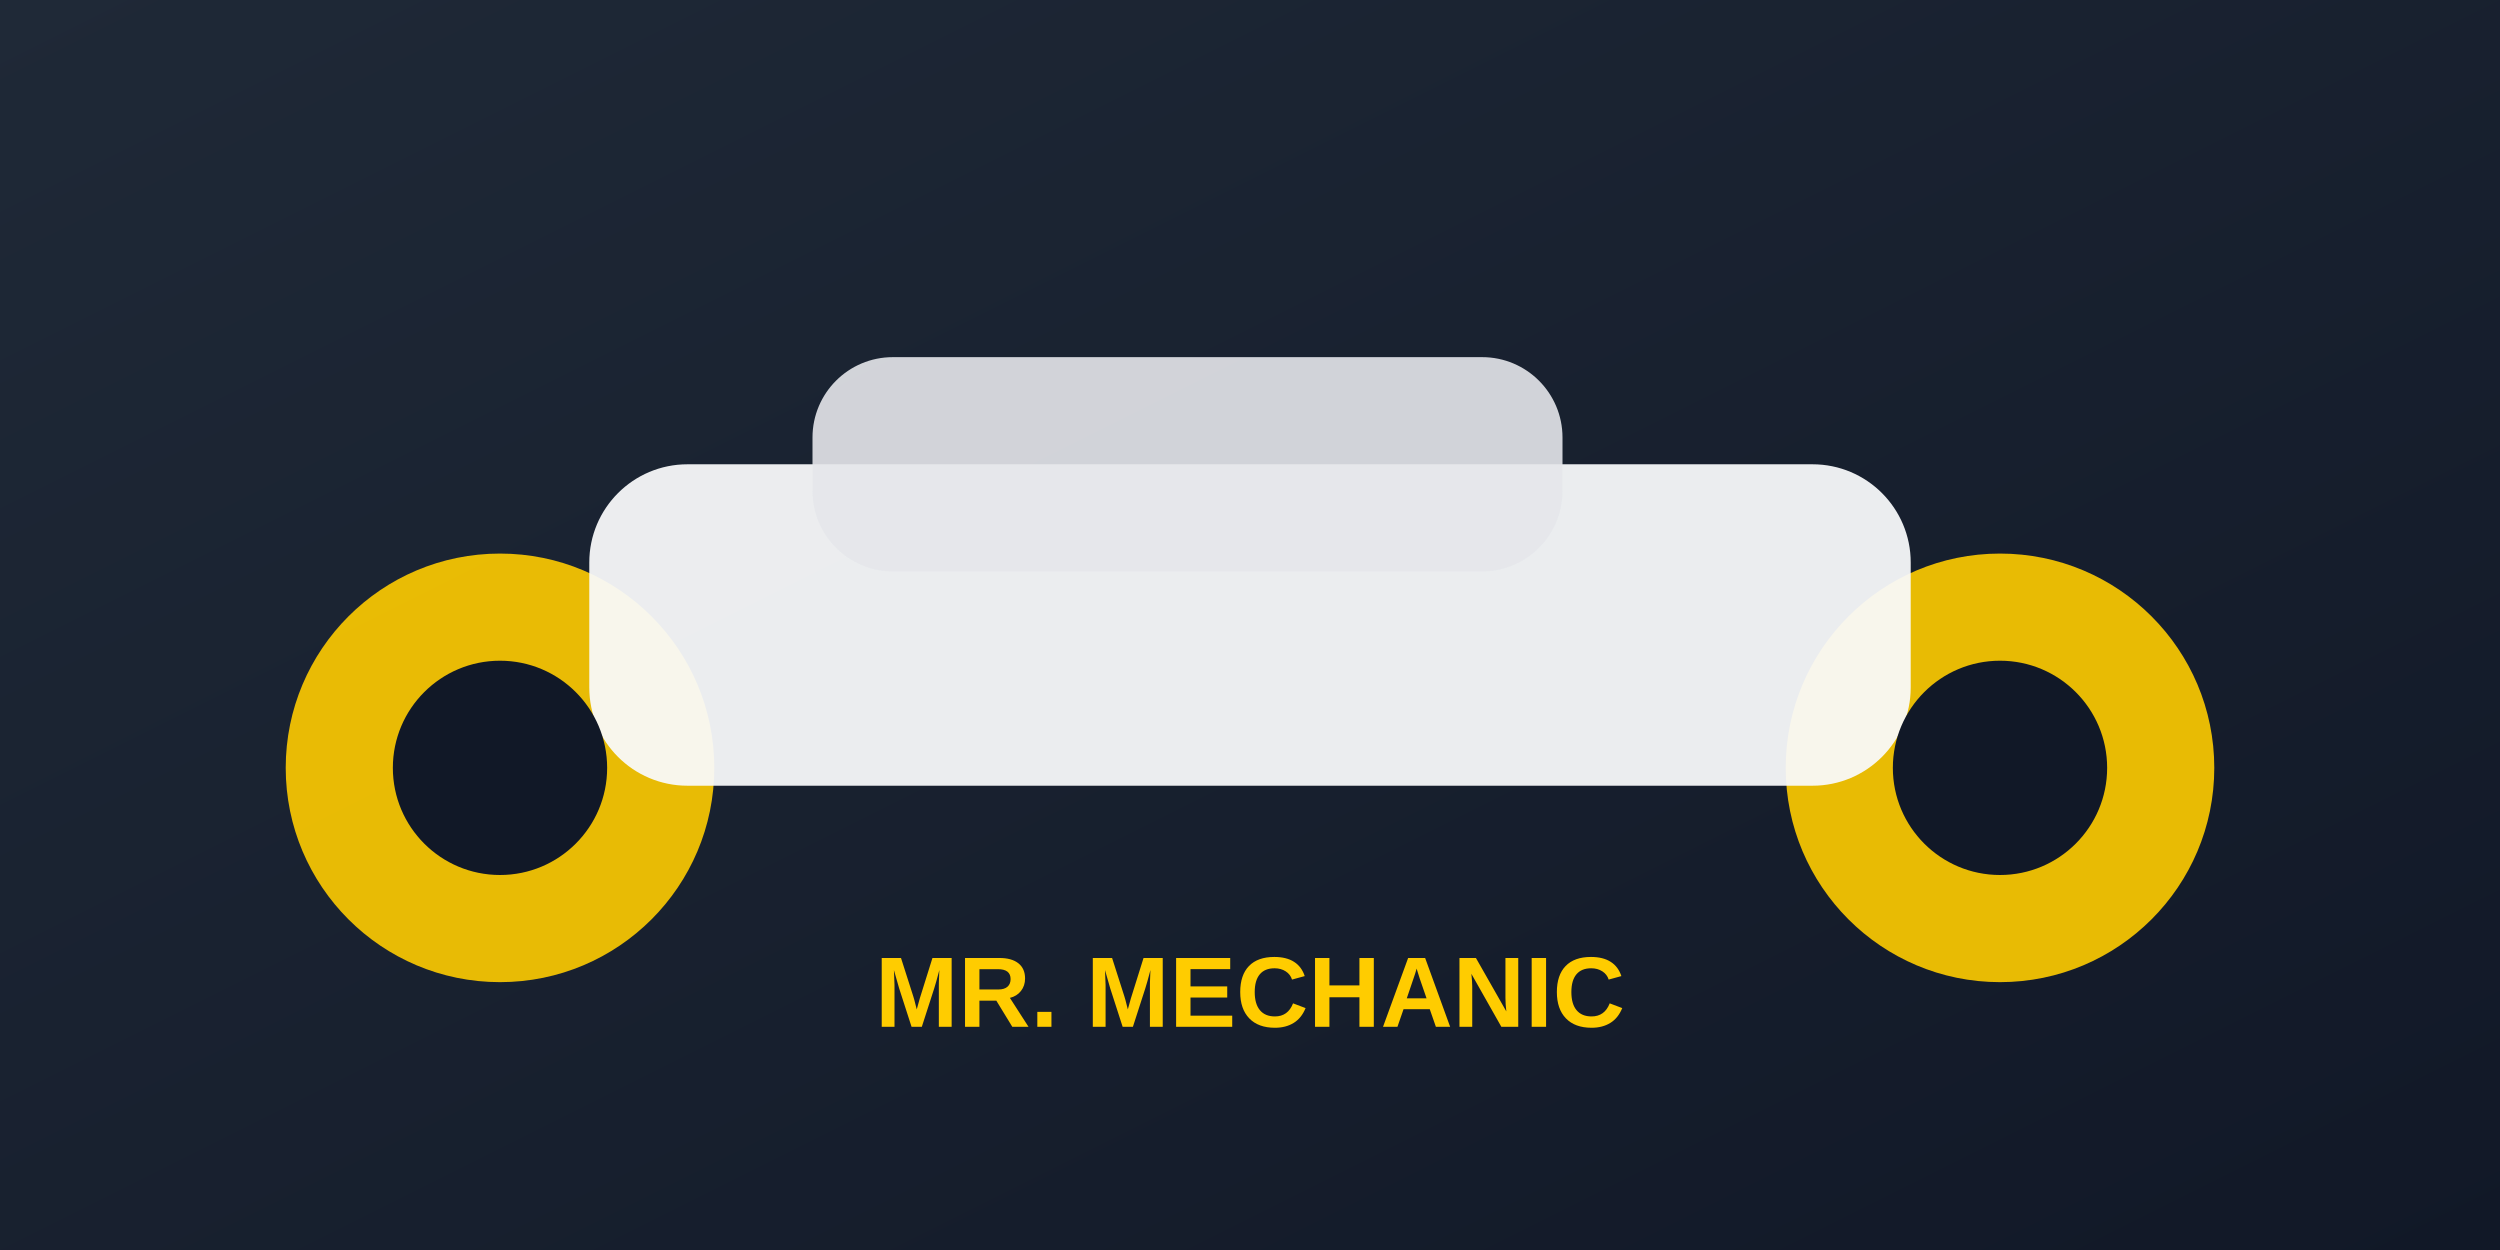
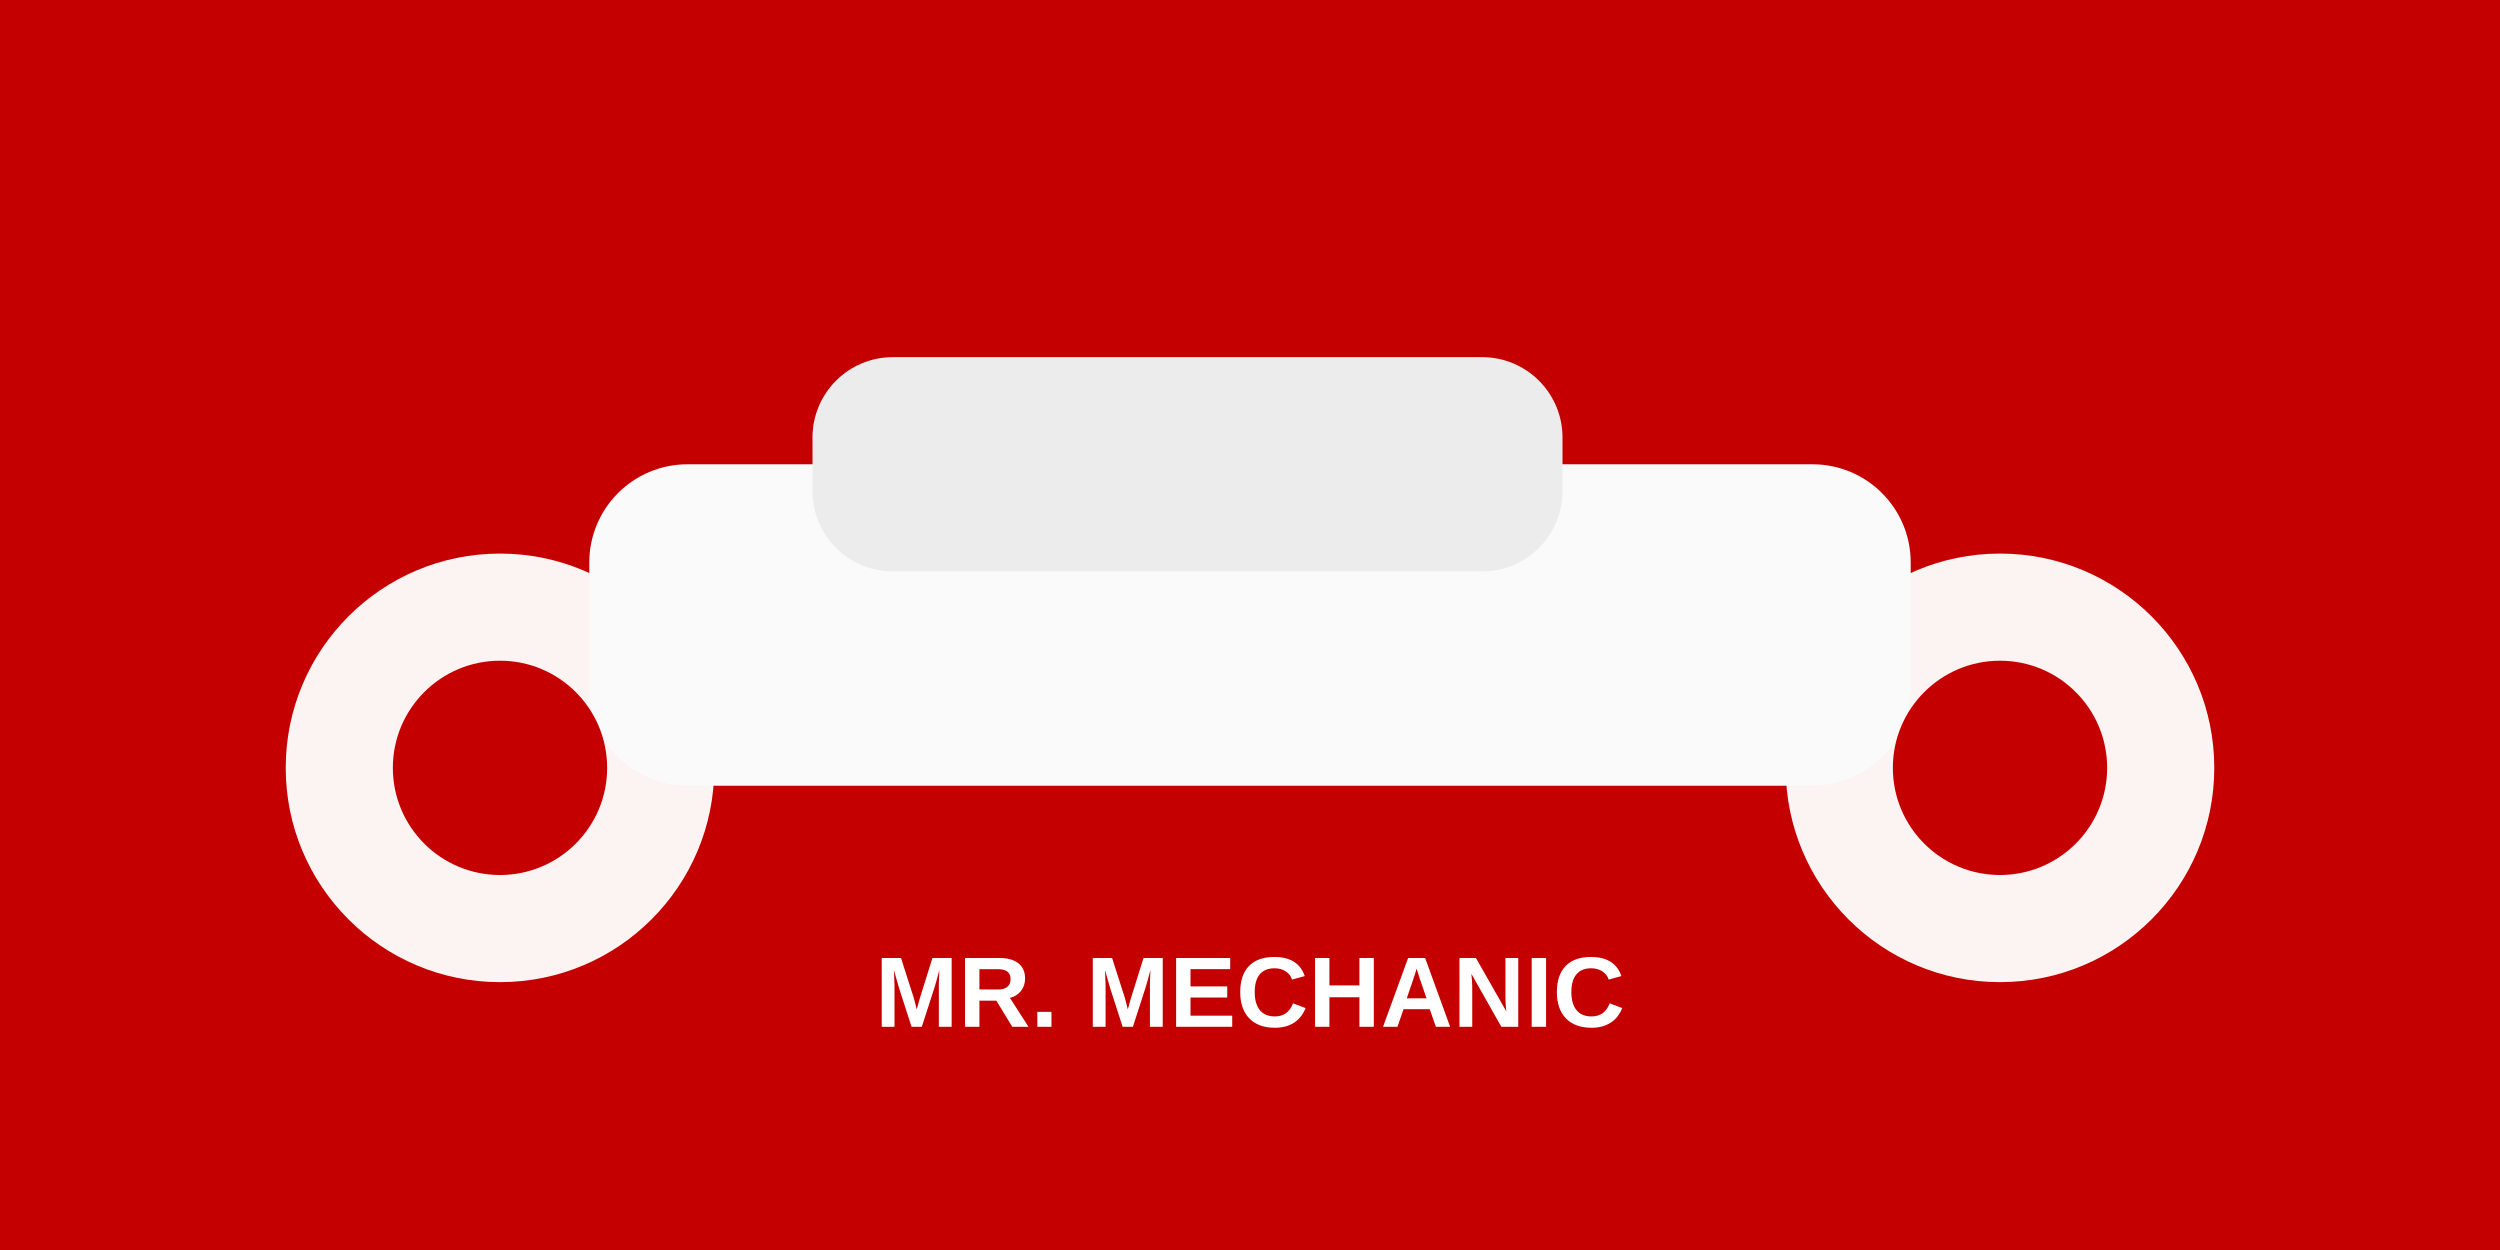
<svg xmlns="http://www.w3.org/2000/svg" width="1400" height="700" viewBox="0 0 1400 700">
-   <defs>
-     <linearGradient id="g" x1="0" y1="0" x2="1" y2="1">
-       <stop stop-color="#1f2937" />
-       <stop offset="1" stop-color="#111827" />
-     </linearGradient>
-   </defs>
-   <rect width="1400" height="700" fill="url(#g)" />
-   <circle cx="280" cy="430" r="120" fill="#ffcc00" opacity=".9" />
-   <circle cx="1120" cy="430" r="120" fill="#ffcc00" opacity=".9" />
-   <rect x="330" y="260" width="740" height="180" rx="55" fill="#f9fafb" opacity=".94" />
-   <rect x="455" y="200" width="420" height="120" rx="45" fill="#e5e7eb" opacity=".9" />
-   <circle cx="280" cy="430" r="60" fill="#111827" />
-   <circle cx="1120" cy="430" r="60" fill="#111827" />
-   <text x="700" y="575" font-size="56" text-anchor="middle" fill="#ffcc00" font-family="Arial" font-weight="700">MR. MECHANIC</text>
+   <rect width="1400" height="700" fill="#c40000" />
+   <circle cx="280" cy="430" r="120" fill="#ffffff" opacity=".95" />
+   <circle cx="1120" cy="430" r="120" fill="#ffffff" opacity=".95" />
+   <rect x="330" y="260" width="740" height="180" rx="55" fill="#fafafa" />
+   <rect x="455" y="200" width="420" height="120" rx="45" fill="#ececec" />
+   <circle cx="280" cy="430" r="60" fill="#c40000" />
+   <circle cx="1120" cy="430" r="60" fill="#c40000" />
+   <text x="700" y="575" font-size="56" text-anchor="middle" fill="#ffffff" font-family="Arial" font-weight="700">MR. MECHANIC</text>
</svg>
